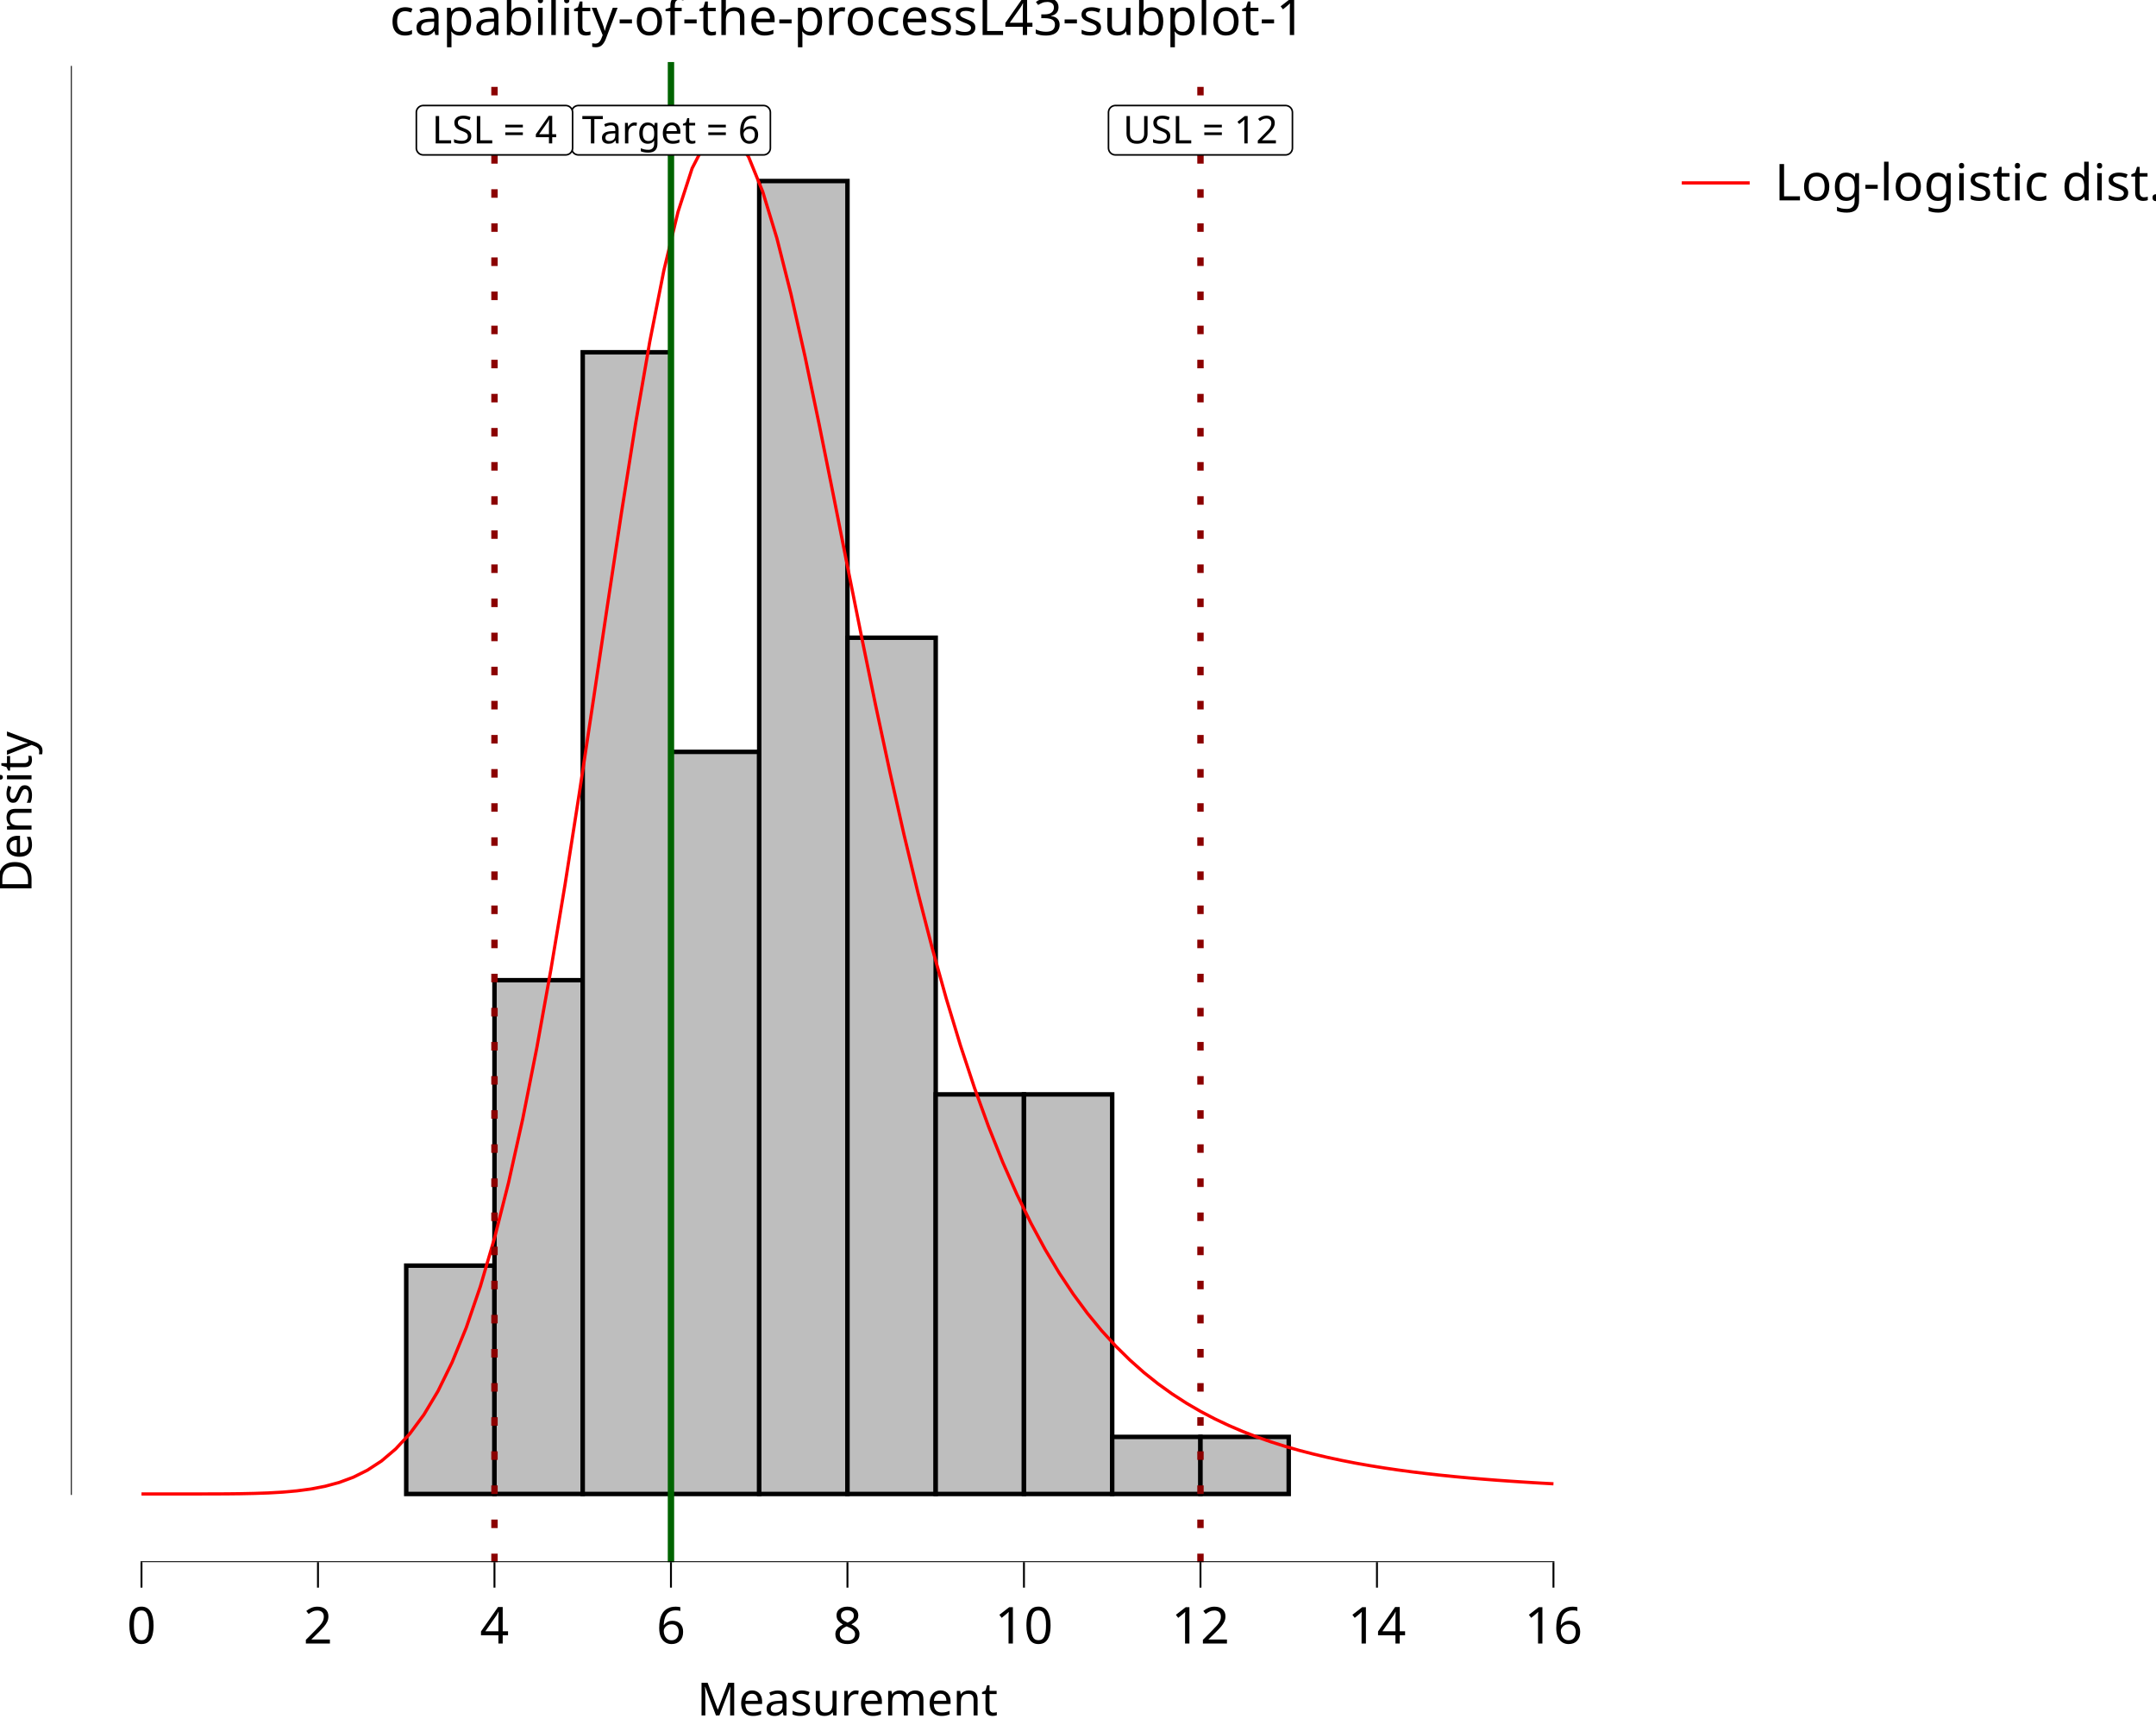
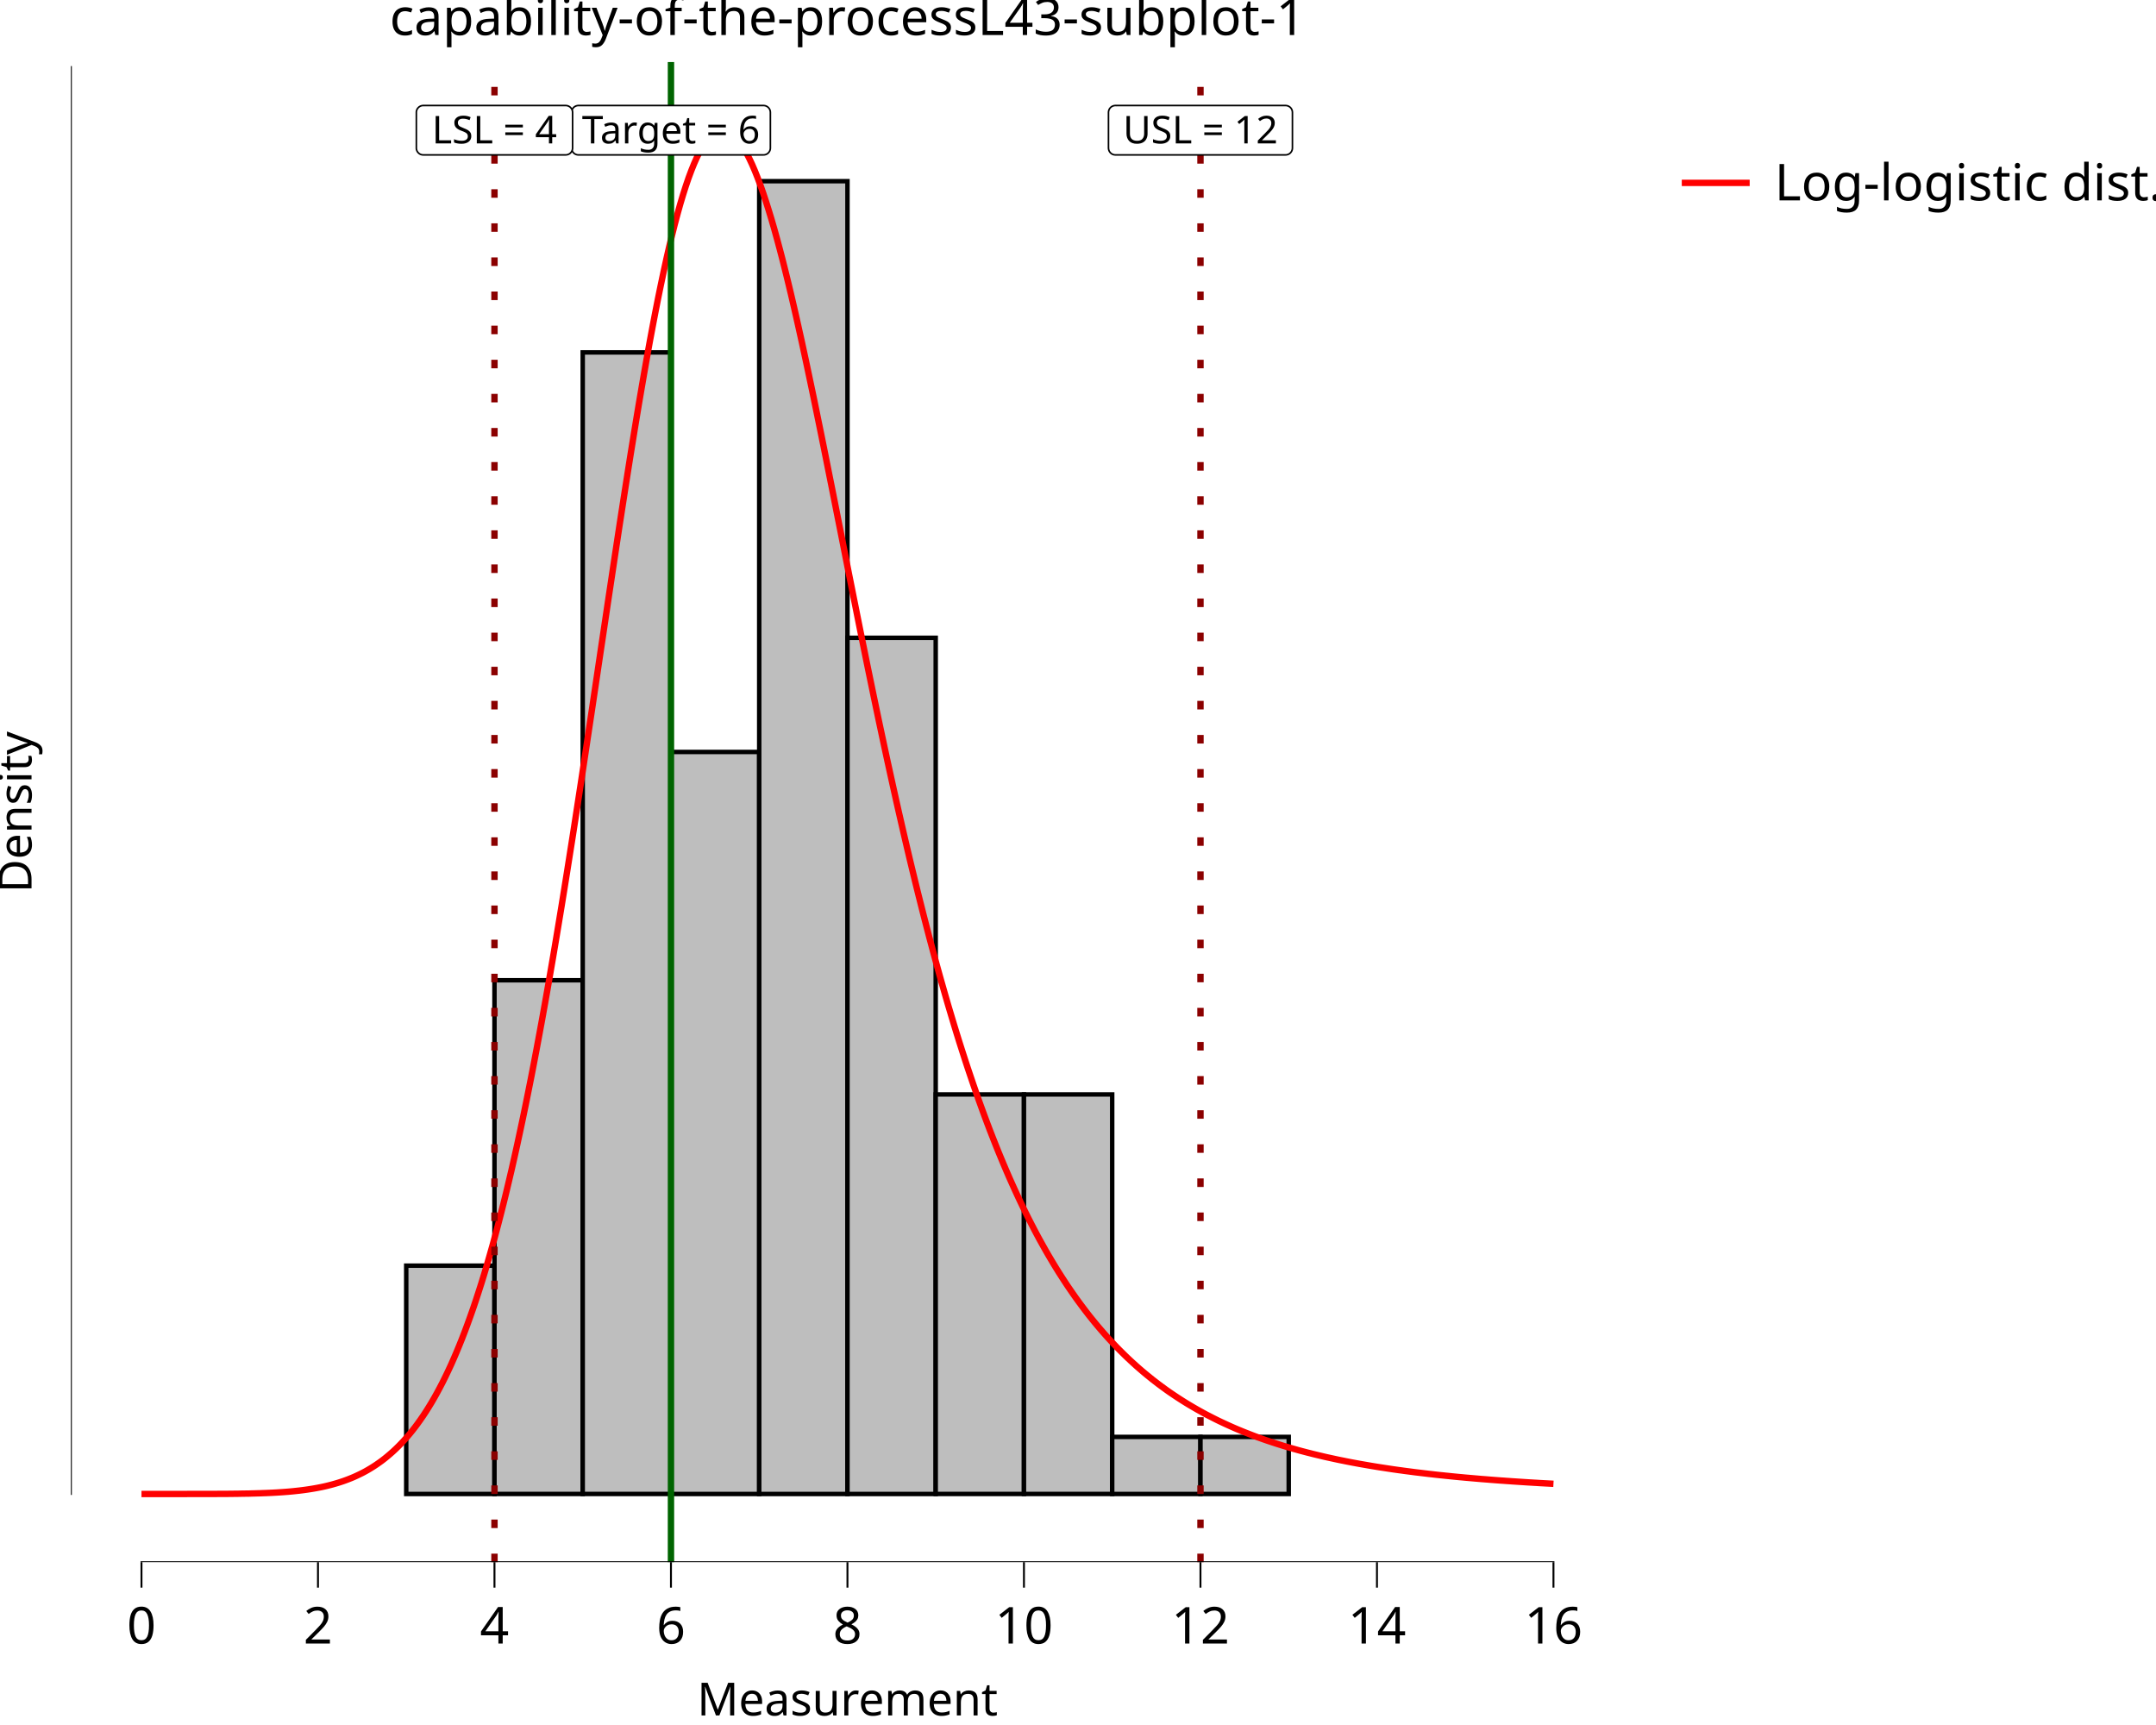
<svg xmlns="http://www.w3.org/2000/svg" class="svglite" data-engine-version="2.0" width="720.00pt" height="576.00pt" viewBox="0 0 720.00 576.00">
  <defs>
    <style type="text/css">
    .svglite line, .svglite polyline, .svglite polygon, .svglite path, .svglite rect, .svglite circle {
      fill: none;
      stroke: #000000;
      stroke-linecap: round;
      stroke-linejoin: round;
      stroke-miterlimit: 10.00;
    }
  </style>
  </defs>
  <rect width="100%" height="100%" style="stroke: none; fill: #FFFFFF;" />
  <defs>
    <clipPath id="cpMC4wMHw3MjAuMDB8MC4wMHw1NzYuMDA=">
      <rect x="0.00" y="0.00" width="720.00" height="576.00" />
    </clipPath>
  </defs>
  <g clip-path="url(#cpMC4wMHw3MjAuMDB8MC4wMHw1NzYuMDA=)">
    <rect x="0.00" y="0.00" width="720.00" height="576.00" style="stroke-width: 10.67; stroke: none;" />
  </g>
  <defs>
    <clipPath id="cpMjMuNjd8NTQyLjM2fDIwLjcxfDUyMS42Mw==">
      <rect x="23.67" y="20.71" width="518.69" height="500.92" />
    </clipPath>
  </defs>
  <g clip-path="url(#cpMjMuNjd8NTQyLjM2fDIwLjcxfDUyMS42Mw==)">
    <rect x="23.67" y="20.71" width="518.69" height="500.92" style="stroke-width: 10.67; stroke: none;" />
    <rect x="47.25" y="498.86" width="29.47" height="0.00" style="stroke-width: 1.49; stroke-linecap: butt; stroke-linejoin: miter; fill: #BEBEBE;" />
    <rect x="76.72" y="498.86" width="29.47" height="0.00" style="stroke-width: 1.49; stroke-linecap: butt; stroke-linejoin: miter; fill: #BEBEBE;" />
    <rect x="106.19" y="498.86" width="29.47" height="0.00" style="stroke-width: 1.49; stroke-linecap: butt; stroke-linejoin: miter; fill: #BEBEBE;" />
-     <rect x="135.66" y="422.61" width="29.47" height="76.25" style="stroke-width: 1.49; stroke-linecap: butt; stroke-linejoin: miter; fill: #BEBEBE;" />
-     <rect x="165.13" y="327.30" width="29.47" height="171.55" style="stroke-width: 1.49; stroke-linecap: butt; stroke-linejoin: miter; fill: #BEBEBE;" />
-     <rect x="194.60" y="117.63" width="29.47" height="381.23" style="stroke-width: 1.49; stroke-linecap: butt; stroke-linejoin: miter; fill: #BEBEBE;" />
-     <rect x="224.07" y="251.06" width="29.47" height="247.80" style="stroke-width: 1.49; stroke-linecap: butt; stroke-linejoin: miter; fill: #BEBEBE;" />
-     <rect x="253.54" y="60.45" width="29.47" height="438.41" style="stroke-width: 1.49; stroke-linecap: butt; stroke-linejoin: miter; fill: #BEBEBE;" />
-     <rect x="283.01" y="212.94" width="29.47" height="285.92" style="stroke-width: 1.49; stroke-linecap: butt; stroke-linejoin: miter; fill: #BEBEBE;" />
-     <rect x="312.48" y="365.43" width="29.47" height="133.43" style="stroke-width: 1.49; stroke-linecap: butt; stroke-linejoin: miter; fill: #BEBEBE;" />
-     <rect x="341.95" y="365.43" width="29.47" height="133.43" style="stroke-width: 1.49; stroke-linecap: butt; stroke-linejoin: miter; fill: #BEBEBE;" />
+     <rect x="135.66" y="422.62" width="29.47" height="76.24" style="stroke-width: 1.49; stroke-linecap: butt; stroke-linejoin: miter; fill: #BEBEBE;" />
+     <rect x="165.13" y="327.32" width="29.47" height="171.53" style="stroke-width: 1.49; stroke-linecap: butt; stroke-linejoin: miter; fill: #BEBEBE;" />
+     <rect x="194.60" y="117.67" width="29.47" height="381.18" style="stroke-width: 1.49; stroke-linecap: butt; stroke-linejoin: miter; fill: #BEBEBE;" />
+     <rect x="224.07" y="251.09" width="29.47" height="247.77" style="stroke-width: 1.49; stroke-linecap: butt; stroke-linejoin: miter; fill: #BEBEBE;" />
+     <rect x="253.54" y="60.50" width="29.47" height="438.36" style="stroke-width: 1.49; stroke-linecap: butt; stroke-linejoin: miter; fill: #BEBEBE;" />
+     <rect x="283.01" y="212.97" width="29.47" height="285.89" style="stroke-width: 1.49; stroke-linecap: butt; stroke-linejoin: miter; fill: #BEBEBE;" />
+     <rect x="312.48" y="365.44" width="29.47" height="133.41" style="stroke-width: 1.49; stroke-linecap: butt; stroke-linejoin: miter; fill: #BEBEBE;" />
+     <rect x="341.95" y="365.44" width="29.47" height="133.41" style="stroke-width: 1.49; stroke-linecap: butt; stroke-linejoin: miter; fill: #BEBEBE;" />
    <rect x="371.42" y="479.80" width="29.47" height="19.06" style="stroke-width: 1.49; stroke-linecap: butt; stroke-linejoin: miter; fill: #BEBEBE;" />
    <rect x="400.90" y="479.80" width="29.47" height="19.06" style="stroke-width: 1.49; stroke-linecap: butt; stroke-linejoin: miter; fill: #BEBEBE;" />
    <rect x="430.37" y="498.86" width="29.47" height="0.00" style="stroke-width: 1.49; stroke-linecap: butt; stroke-linejoin: miter; fill: #BEBEBE;" />
    <rect x="459.84" y="498.86" width="29.47" height="0.00" style="stroke-width: 1.49; stroke-linecap: butt; stroke-linejoin: miter; fill: #BEBEBE;" />
    <rect x="489.31" y="498.86" width="29.47" height="0.00" style="stroke-width: 1.49; stroke-linecap: butt; stroke-linejoin: miter; fill: #BEBEBE;" />
-     <polyline points="47.25,498.86 51.96,498.86 56.68,498.86 61.39,498.86 66.11,498.85 70.82,498.84 75.54,498.82 80.25,498.77 84.97,498.67 89.68,498.51 94.40,498.24 99.11,497.82 103.83,497.20 108.54,496.29 113.26,495.02 117.98,493.27 122.69,490.92 127.41,487.84 132.12,483.84 136.84,478.76 141.55,472.39 146.27,464.51 150.98,454.90 155.70,443.33 160.41,429.58 165.13,413.47 169.84,394.85 174.56,373.65 179.27,349.88 183.99,323.66 188.71,295.27 193.42,265.15 198.14,233.87 202.85,202.20 207.57,171.01 212.28,141.29 217.00,114.05 221.71,90.24 226.43,70.73 231.14,56.19 235.86,47.05 240.57,43.48 245.29,45.38 250.00,52.41 254.72,64.02 259.44,79.54 264.15,98.20 268.87,119.20 273.58,141.80 278.30,165.30 283.01,189.09 287.73,212.67 292.44,235.63 297.16,257.68 301.87,278.60 306.59,298.25 311.30,316.55 316.02,333.48 320.73,349.05 325.45,363.31 330.17,376.30 334.88,388.11 339.60,398.81 344.31,408.48 349.03,417.22 353.74,425.09 358.46,432.19 363.17,438.57 367.89,444.32 372.60,449.48 377.32,454.13 382.03,458.32 386.75,462.08 391.47,465.47 396.18,468.52 400.90,471.27 405.61,473.74 410.33,475.98 415.04,478.00 419.76,479.82 424.47,481.47 429.19,482.96 433.90,484.31 438.62,485.53 443.33,486.64 448.05,487.65 452.76,488.57 457.48,489.40 462.20,490.16 466.91,490.85 471.63,491.48 476.34,492.05 481.06,492.58 485.77,493.06 490.49,493.50 495.20,493.90 499.92,494.27 504.63,494.60 509.35,494.91 514.06,495.20 518.78,495.46 " style="stroke-width: 1.07; stroke: #FF0000; stroke-linecap: butt;" />
+     <polyline points="47.25,498.86 48.17,498.86 49.09,498.86 50.01,498.86 50.94,498.86 51.86,498.86 52.78,498.86 53.70,498.86 54.63,498.86 55.55,498.86 56.47,498.86 57.40,498.86 58.32,498.86 59.24,498.86 60.16,498.86 61.09,498.86 62.01,498.86 62.93,498.85 63.85,498.85 64.78,498.85 65.70,498.85 66.62,498.85 67.55,498.85 68.47,498.85 69.39,498.85 70.31,498.84 71.24,498.84 72.16,498.84 73.08,498.83 74.01,498.83 74.93,498.82 75.85,498.82 76.77,498.81 77.70,498.80 78.62,498.79 79.54,498.78 80.46,498.76 81.39,498.75 82.31,498.73 83.23,498.72 84.16,498.69 85.08,498.67 86.00,498.64 86.92,498.62 87.85,498.58 88.77,498.55 89.69,498.51 90.62,498.47 91.54,498.42 92.46,498.37 93.38,498.31 94.31,498.25 95.23,498.18 96.15,498.11 97.07,498.03 98.00,497.94 98.92,497.84 99.84,497.74 100.77,497.63 101.69,497.51 102.61,497.38 103.53,497.24 104.46,497.09 105.38,496.93 106.30,496.76 107.22,496.58 108.15,496.38 109.07,496.17 109.99,495.94 110.92,495.70 111.84,495.44 112.76,495.17 113.68,494.88 114.61,494.57 115.53,494.24 116.45,493.89 117.38,493.52 118.30,493.13 119.22,492.71 120.14,492.27 121.07,491.81 121.99,491.32 122.91,490.80 123.83,490.25 124.76,489.67 125.68,489.06 126.60,488.42 127.53,487.75 128.45,487.04 129.37,486.29 130.29,485.51 131.22,484.69 132.14,483.83 133.06,482.93 133.99,481.98 134.91,480.99 135.83,479.95 136.75,478.87 137.68,477.73 138.60,476.55 139.52,475.31 140.44,474.02 141.37,472.67 142.29,471.27 143.21,469.80 144.14,468.28 145.06,466.69 145.98,465.04 146.90,463.32 147.83,461.54 148.75,459.68 149.67,457.76 150.60,455.76 151.52,453.69 152.44,451.54 153.36,449.32 154.29,447.01 155.21,444.63 156.13,442.16 157.05,439.61 157.98,436.97 158.90,434.25 159.82,431.43 160.75,428.53 161.67,425.54 162.59,422.45 163.51,419.27 164.44,416.00 165.36,412.63 166.28,409.16 167.20,405.60 168.13,401.94 169.05,398.18 169.97,394.32 170.90,390.36 171.82,386.30 172.74,382.15 173.66,377.89 174.59,373.53 175.51,369.08 176.43,364.52 177.36,359.87 178.28,355.13 179.20,350.28 180.12,345.35 181.05,340.32 181.97,335.20 182.89,329.99 183.81,324.70 184.74,319.32 185.66,313.86 186.58,308.32 187.51,302.70 188.43,297.02 189.35,291.26 190.27,285.44 191.20,279.56 192.12,273.63 193.04,267.64 193.97,261.61 194.89,255.53 195.81,249.42 196.73,243.28 197.66,237.11 198.58,230.93 199.50,224.73 200.42,218.53 201.35,212.32 202.27,206.13 203.19,199.94 204.12,193.78 205.04,187.65 205.96,181.55 206.88,175.50 207.81,169.49 208.73,163.55 209.65,157.67 210.57,151.86 211.50,146.13 212.42,140.49 213.34,134.95 214.27,129.51 215.19,124.18 216.11,118.97 217.03,113.89 217.96,108.94 218.88,104.12 219.80,99.46 220.73,94.94 221.65,90.59 222.57,86.39 223.49,82.37 224.42,78.53 225.34,74.86 226.26,71.39 227.18,68.10 228.11,65.00 229.03,62.11 229.95,59.41 230.88,56.92 231.80,54.64 232.72,52.57 233.64,50.70 234.57,49.05 235.49,47.61 236.41,46.39 237.34,45.38 238.26,44.59 239.18,44.00 240.10,43.64 241.03,43.48 241.95,43.53 242.87,43.79 243.79,44.25 244.72,44.92 245.64,45.78 246.56,46.84 247.49,48.09 248.41,49.53 249.33,51.16 250.25,52.96 251.18,54.94 252.10,57.09 253.02,59.40 253.95,61.88 254.87,64.50 255.79,67.28 256.71,70.20 257.64,73.25 258.56,76.44 259.48,79.76 260.40,83.19 261.33,86.74 262.25,90.40 263.17,94.15 264.10,98.01 265.02,101.95 265.94,105.98 266.86,110.09 267.79,114.27 268.71,118.52 269.63,122.83 270.55,127.19 271.48,131.61 272.40,136.07 273.32,140.58 274.25,145.11 275.17,149.68 276.09,154.28 277.01,158.89 277.94,163.53 278.86,168.17 279.78,172.83 280.71,177.48 281.63,182.14 282.55,186.80 283.47,191.45 284.40,196.09 285.32,200.71 286.24,205.32 287.16,209.91 288.09,214.48 289.01,219.02 289.93,223.54 290.86,228.02 291.78,232.48 292.70,236.90 293.62,241.28 294.55,245.63 295.47,249.93 296.39,254.20 297.32,258.42 298.24,262.60 299.16,266.74 300.08,270.83 301.01,274.87 301.93,278.86 302.85,282.81 303.77,286.70 304.70,290.55 305.62,294.34 306.54,298.09 307.47,301.78 308.39,305.42 309.31,309.00 310.23,312.54 311.16,316.02 312.08,319.45 313.00,322.83 313.92,326.15 314.85,329.42 315.77,332.64 316.69,335.81 317.62,338.92 318.54,341.99 319.46,345.00 320.38,347.96 321.31,350.87 322.23,353.73 323.15,356.54 324.08,359.30 325.00,362.01 325.92,364.67 326.84,367.29 327.77,369.86 328.69,372.38 329.61,374.85 330.53,377.28 331.46,379.66 332.38,382.00 333.30,384.30 334.23,386.55 335.15,388.75 336.07,390.92 336.99,393.05 337.92,395.13 338.84,397.17 339.76,399.17 340.69,401.14 341.61,403.06 342.53,404.95 343.45,406.80 344.38,408.62 345.30,410.40 346.22,412.14 347.14,413.85 348.07,415.52 348.99,417.16 349.91,418.77 350.84,420.34 351.76,421.89 352.68,423.40 353.60,424.88 354.53,426.33 355.45,427.75 356.37,429.15 357.30,430.51 358.22,431.85 359.14,433.16 360.06,434.44 360.99,435.70 361.91,436.93 362.83,438.14 363.75,439.32 364.68,440.48 365.60,441.61 366.52,442.72 367.45,443.81 368.37,444.87 369.29,445.92 370.21,446.94 371.14,447.94 372.06,448.92 372.98,449.88 373.90,450.82 374.83,451.74 375.75,452.65 376.67,453.53 377.60,454.40 378.52,455.24 379.44,456.08 380.36,456.89 381.29,457.69 382.21,458.47 383.13,459.23 384.06,459.98 384.98,460.72 385.90,461.43 386.82,462.14 387.75,462.83 388.67,463.50 389.59,464.17 390.51,464.82 391.44,465.45 392.36,466.07 393.28,466.68 394.21,467.28 395.13,467.87 396.05,468.44 396.97,469.00 397.90,469.55 398.82,470.09 399.74,470.62 400.67,471.14 401.59,471.65 402.51,472.15 403.43,472.63 404.36,473.11 405.28,473.58 406.20,474.04 407.12,474.49 408.05,474.93 408.97,475.36 409.89,475.78 410.82,476.20 411.74,476.61 412.66,477.01 413.58,477.40 414.51,477.78 415.43,478.16 416.35,478.52 417.27,478.88 418.20,479.24 419.12,479.59 420.04,479.93 420.97,480.26 421.89,480.59 422.81,480.91 423.73,481.22 424.66,481.53 425.58,481.83 426.50,482.13 427.43,482.42 428.35,482.71 429.27,482.99 430.19,483.26 431.12,483.53 432.04,483.79 432.96,484.05 433.88,484.31 434.81,484.56 435.73,484.80 436.65,485.04 437.58,485.27 438.50,485.51 439.42,485.73 440.34,485.95 441.27,486.17 442.19,486.39 443.11,486.60 444.04,486.80 444.96,487.00 445.88,487.20 446.80,487.40 447.73,487.59 448.65,487.77 449.57,487.96 450.49,488.14 451.42,488.32 452.34,488.49 453.26,488.66 454.19,488.83 455.11,488.99 456.03,489.15 456.95,489.31 457.88,489.47 458.80,489.62 459.72,489.77 460.65,489.92 461.57,490.06 462.49,490.20 463.41,490.34 464.34,490.48 465.26,490.62 466.18,490.75 467.10,490.88 468.03,491.00 468.95,491.13 469.87,491.25 470.80,491.37 471.72,491.49 472.64,491.61 473.56,491.72 474.49,491.83 475.41,491.94 476.33,492.05 477.25,492.16 478.18,492.26 479.10,492.37 480.02,492.47 480.95,492.57 481.87,492.66 482.79,492.76 483.71,492.85 484.64,492.95 485.56,493.04 486.48,493.13 487.41,493.22 488.33,493.30 489.25,493.39 490.17,493.47 491.10,493.55 492.02,493.63 492.94,493.71 493.86,493.79 494.79,493.87 495.71,493.94 496.63,494.01 497.56,494.09 498.48,494.16 499.40,494.23 500.32,494.30 501.25,494.37 502.17,494.43 503.09,494.50 504.02,494.56 504.94,494.63 505.86,494.69 506.78,494.75 507.71,494.81 508.63,494.87 509.55,494.93 510.47,494.99 511.40,495.04 512.32,495.10 513.24,495.15 514.17,495.21 515.09,495.26 516.01,495.31 516.93,495.36 517.86,495.41 518.78,495.46 " style="stroke-width: 2.13; stroke: #FF0000; stroke-linecap: butt;" />
    <line x1="224.07" y1="521.63" x2="224.07" y2="20.71" style="stroke-width: 2.13; stroke: #006400; stroke-linecap: butt;" />
    <line x1="165.13" y1="521.63" x2="165.13" y2="20.71" style="stroke-width: 2.13; stroke: #8B0000; stroke-dasharray: 2.85,8.54; stroke-linecap: butt;" />
    <line x1="400.90" y1="521.63" x2="400.90" y2="20.71" style="stroke-width: 2.13; stroke: #8B0000; stroke-dasharray: 2.85,8.54; stroke-linecap: butt;" />
    <polygon points="193.17,51.72 254.97,51.72 254.88,51.72 255.25,51.71 255.61,51.63 255.96,51.50 256.28,51.32 256.56,51.08 256.81,50.80 257.01,50.49 257.15,50.15 257.24,49.79 257.27,49.42 257.27,49.42 257.27,37.53 257.27,37.53 257.24,37.17 257.15,36.80 257.01,36.46 256.81,36.15 256.56,35.87 256.28,35.64 255.96,35.45 255.61,35.32 255.25,35.25 254.97,35.23 193.17,35.23 193.45,35.25 193.08,35.23 192.71,35.28 192.36,35.38 192.02,35.54 191.71,35.75 191.45,36.01 191.22,36.30 191.05,36.63 190.93,36.98 190.88,37.35 190.87,37.53 190.87,49.42 190.88,49.23 190.88,49.60 190.93,49.97 191.05,50.32 191.22,50.65 191.45,50.95 191.71,51.20 192.02,51.42 192.36,51.57 192.71,51.68 193.08,51.72 " style="stroke-width: 0.53; fill: #FFFFFF;" />
    <text x="224.07" y="47.88" text-anchor="middle" style="font-size: 12.80px; font-family: sans;" textLength="58.72px" lengthAdjust="spacingAndGlyphs">Target = 6</text>
    <polygon points="141.34,51.72 188.92,51.72 188.82,51.72 189.19,51.71 189.56,51.63 189.90,51.50 190.23,51.32 190.51,51.08 190.76,50.80 190.96,50.49 191.10,50.15 191.19,49.79 191.22,49.42 191.22,49.42 191.22,37.53 191.22,37.53 191.19,37.17 191.10,36.80 190.96,36.46 190.76,36.15 190.51,35.87 190.23,35.64 189.90,35.45 189.56,35.32 189.19,35.25 188.92,35.23 141.34,35.23 141.62,35.25 141.25,35.23 140.88,35.28 140.52,35.38 140.19,35.54 139.88,35.75 139.62,36.01 139.39,36.30 139.22,36.63 139.10,36.98 139.04,37.35 139.04,37.53 139.04,49.42 139.04,49.23 139.04,49.60 139.10,49.97 139.22,50.32 139.39,50.65 139.62,50.95 139.88,51.20 140.19,51.42 140.52,51.57 140.88,51.68 141.25,51.72 " style="stroke-width: 0.53; fill: #FFFFFF;" />
    <text x="165.13" y="47.88" text-anchor="middle" style="font-size: 12.80px; font-family: sans;" textLength="44.50px" lengthAdjust="spacingAndGlyphs">LSL = 4</text>
    <polygon points="372.48,51.72 429.31,51.72 429.22,51.72 429.59,51.71 429.95,51.63 430.30,51.50 430.62,51.32 430.91,51.08 431.15,50.80 431.35,50.49 431.49,50.15 431.58,49.79 431.61,49.42 431.61,49.42 431.61,37.53 431.61,37.53 431.58,37.17 431.49,36.80 431.35,36.46 431.15,36.15 430.91,35.87 430.62,35.64 430.30,35.45 429.95,35.32 429.59,35.25 429.31,35.23 372.48,35.23 372.76,35.25 372.39,35.23 372.02,35.28 371.67,35.38 371.33,35.54 371.03,35.75 370.76,36.01 370.54,36.30 370.36,36.63 370.25,36.98 370.19,37.35 370.18,37.53 370.18,49.42 370.19,49.23 370.19,49.60 370.25,49.97 370.36,50.32 370.54,50.65 370.76,50.95 371.03,51.20 371.33,51.42 371.67,51.57 372.02,51.68 372.39,51.72 " style="stroke-width: 0.53; fill: #FFFFFF;" />
    <text x="400.90" y="47.88" text-anchor="middle" style="font-size: 12.80px; font-family: sans;" textLength="53.75px" lengthAdjust="spacingAndGlyphs">USL = 12</text>
    <line x1="46.93" y1="521.63" x2="519.10" y2="521.63" style="stroke-width: 0.64; stroke-linecap: butt;" />
-     <line x1="23.67" y1="499.18" x2="23.67" y2="22.01" style="stroke-width: 0.64; stroke-linecap: butt;" />
+     <line x1="23.67" y1="499.18" x2="23.67" y2="22.06" style="stroke-width: 0.64; stroke-linecap: butt;" />
    <rect x="23.67" y="20.71" width="518.69" height="500.92" style="stroke-width: 0.00; stroke: none;" />
  </g>
  <g clip-path="url(#cpMC4wMHw3MjAuMDB8MC4wMHw1NzYuMDA=)">
    <polyline points="23.67,521.63 23.67,20.71 " style="stroke-width: 0.00; stroke: none; stroke-linecap: butt;" />
    <polyline points="23.67,521.63 542.36,521.63 " style="stroke-width: 0.00; stroke: none; stroke-linecap: butt;" />
    <polyline points="47.25,530.13 47.25,521.63 " style="stroke-width: 0.64; stroke-linecap: butt;" />
    <polyline points="106.19,530.13 106.19,521.63 " style="stroke-width: 0.64; stroke-linecap: butt;" />
    <polyline points="165.13,530.13 165.13,521.63 " style="stroke-width: 0.64; stroke-linecap: butt;" />
    <polyline points="224.07,530.13 224.07,521.63 " style="stroke-width: 0.64; stroke-linecap: butt;" />
    <polyline points="283.01,530.13 283.01,521.63 " style="stroke-width: 0.64; stroke-linecap: butt;" />
    <polyline points="341.95,530.13 341.95,521.63 " style="stroke-width: 0.64; stroke-linecap: butt;" />
    <polyline points="400.90,530.13 400.90,521.63 " style="stroke-width: 0.64; stroke-linecap: butt;" />
    <polyline points="459.84,530.13 459.84,521.63 " style="stroke-width: 0.64; stroke-linecap: butt;" />
    <polyline points="518.78,530.13 518.78,521.63 " style="stroke-width: 0.64; stroke-linecap: butt;" />
    <text x="47.25" y="548.80" text-anchor="middle" style="font-size: 17.00px; font-family: sans;" textLength="9.46px" lengthAdjust="spacingAndGlyphs">0</text>
    <text x="106.19" y="548.80" text-anchor="middle" style="font-size: 17.00px; font-family: sans;" textLength="9.46px" lengthAdjust="spacingAndGlyphs">2</text>
    <text x="165.13" y="548.80" text-anchor="middle" style="font-size: 17.00px; font-family: sans;" textLength="9.46px" lengthAdjust="spacingAndGlyphs">4</text>
    <text x="224.07" y="548.80" text-anchor="middle" style="font-size: 17.00px; font-family: sans;" textLength="9.46px" lengthAdjust="spacingAndGlyphs">6</text>
    <text x="283.01" y="548.80" text-anchor="middle" style="font-size: 17.00px; font-family: sans;" textLength="9.46px" lengthAdjust="spacingAndGlyphs">8</text>
    <text x="341.95" y="548.80" text-anchor="middle" style="font-size: 17.00px; font-family: sans;" textLength="18.91px" lengthAdjust="spacingAndGlyphs">10</text>
    <text x="400.90" y="548.80" text-anchor="middle" style="font-size: 17.00px; font-family: sans;" textLength="18.91px" lengthAdjust="spacingAndGlyphs">12</text>
    <text x="459.84" y="548.80" text-anchor="middle" style="font-size: 17.00px; font-family: sans;" textLength="18.91px" lengthAdjust="spacingAndGlyphs">14</text>
    <text x="518.78" y="548.80" text-anchor="middle" style="font-size: 17.00px; font-family: sans;" textLength="18.91px" lengthAdjust="spacingAndGlyphs">16</text>
    <text x="283.01" y="572.82" text-anchor="middle" style="font-size: 15.30px; font-family: sans;" textLength="93.56px" lengthAdjust="spacingAndGlyphs">Measurement</text>
    <text transform="translate(10.53,271.17) rotate(-90)" text-anchor="middle" style="font-size: 15.30px; font-family: sans;" textLength="51.03px" lengthAdjust="spacingAndGlyphs">Density</text>
    <rect x="553.31" y="20.71" width="166.69" height="60.01" style="stroke-width: 0.75; stroke: none;" />
    <rect x="553.31" y="20.71" width="166.69" height="60.01" style="stroke-width: 10.67; stroke: none;" />
    <rect x="558.79" y="46.90" width="28.35" height="28.35" style="stroke-width: 10.67; stroke: none;" />
-     <line x1="561.63" y1="61.07" x2="584.31" y2="61.07" style="stroke-width: 1.07; stroke: #FF0000; stroke-linecap: butt;" />
+     <line x1="561.63" y1="61.07" x2="584.31" y2="61.07" style="stroke-width: 2.13; stroke: #FF0000; stroke-linecap: butt;" />
    <text x="592.62" y="66.92" style="font-size: 17.00px; font-family: sans;" textLength="121.90px" lengthAdjust="spacingAndGlyphs">Log-logistic dist.</text>
    <text x="283.01" y="11.70" text-anchor="middle" style="font-size: 17.00px; font-family: sans;" textLength="289.19px" lengthAdjust="spacingAndGlyphs">capability-of-the-processL43-subplot-1</text>
  </g>
</svg>
